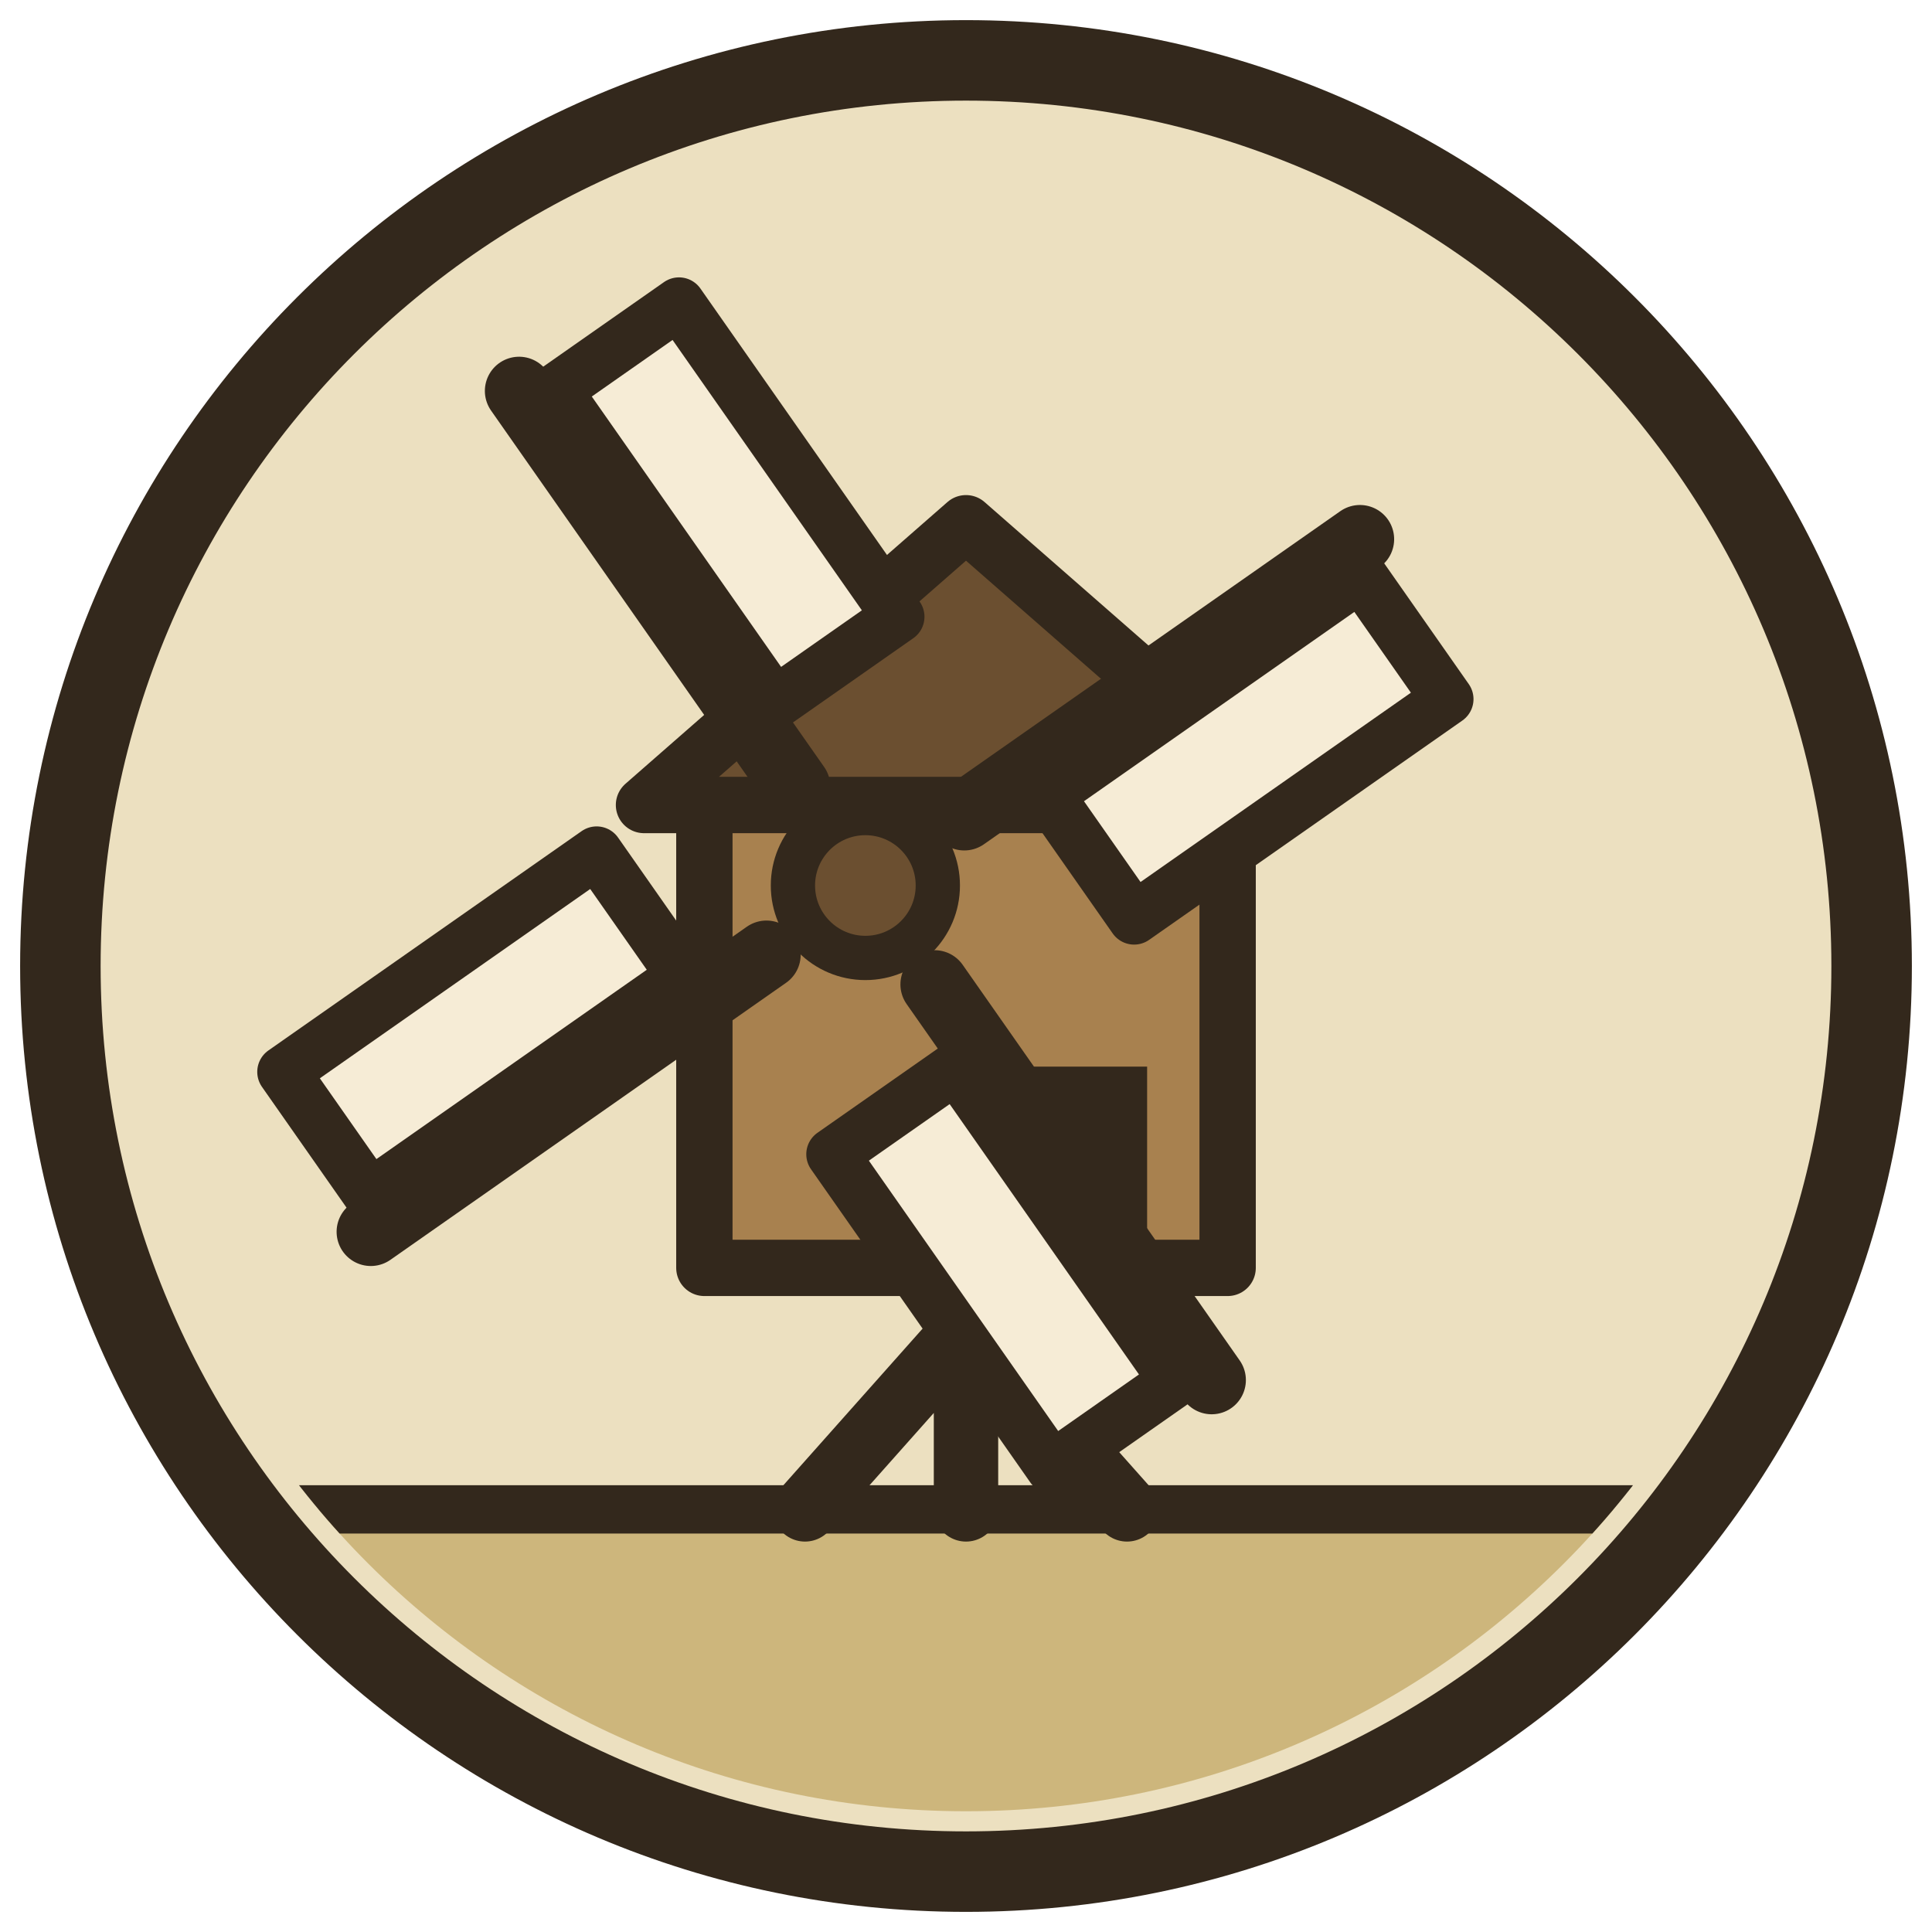
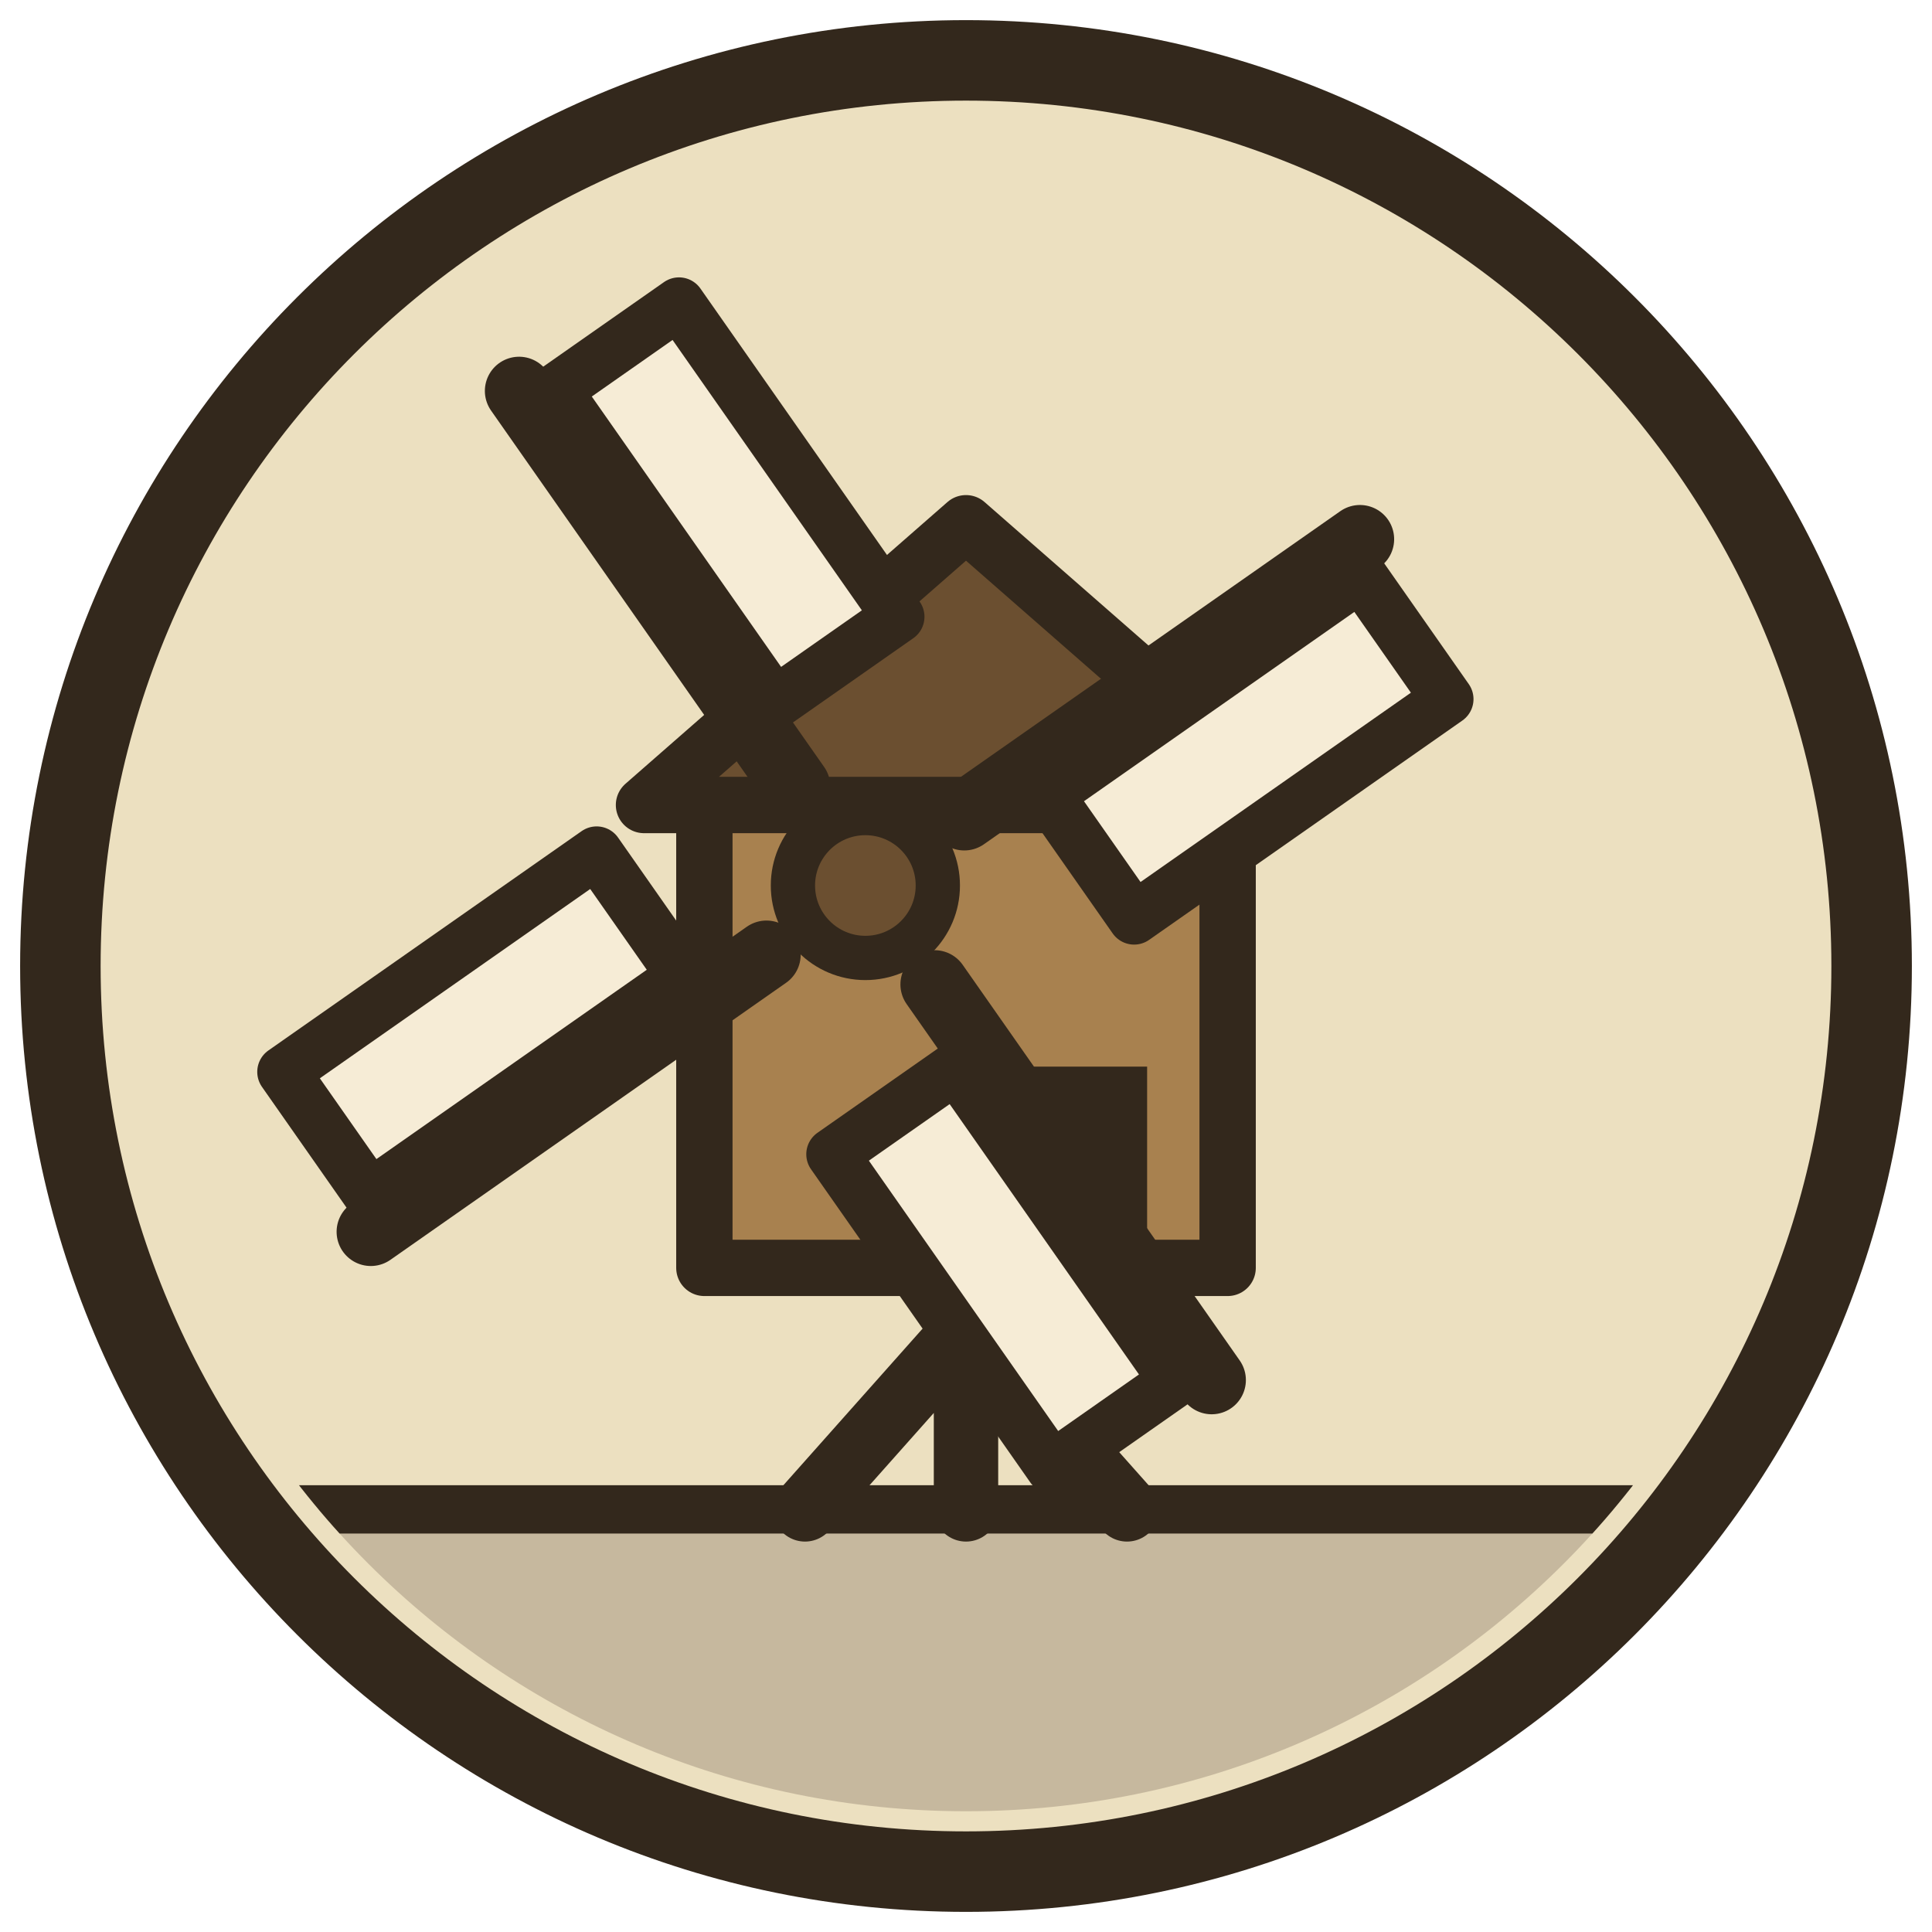
<svg xmlns="http://www.w3.org/2000/svg" viewBox="0 0 96 96">
  <defs>
    <clipPath id="inside">
      <circle cx="48" cy="48" r="42" />
    </clipPath>
    <g id="sail" stroke="#33281c" stroke-width="2.6" stroke-linejoin="round">
      <path d="M1.5 -10h7.5v-19h-7.5z" fill="#f6ecd6" />
      <path d="M0 -6V-30" stroke-linecap="round" stroke-width="3.4" />
    </g>
  </defs>
  <circle cx="48" cy="48" r="45" fill="#ece0c0" />
  <g clip-path="url(#inside)">
-     <path d="M0 75H96V96H0z" fill="#cdb67c" />
+     <path d="M0 75H96V96H0z" fill="#c6b89e" />
    <path d="M0 75H96" stroke="#33281c" stroke-width="2.4" />
  </g>
  <path d="M48 62V75M48 66 40 75M48 66l8 9" stroke="#33281c" stroke-width="3.2" stroke-linecap="round" fill="none" />
  <g stroke="#33281c" stroke-width="2.8" stroke-linejoin="round">
    <path d="M35 39h26v24H35z" fill="#a8814f" />
    <path d="M32 40 48 26 64 40z" fill="#6b4f30" />
    <path d="M50 53h7v10h-7z" fill="#33281c" stroke-width="0" />
  </g>
  <g transform="translate(43 44)">
    <use href="#sail" transform="rotate(-35)" />
    <use href="#sail" transform="rotate(55)" />
    <use href="#sail" transform="rotate(145)" />
    <use href="#sail" transform="rotate(235)" />
    <circle r="3.6" fill="#6b4f30" stroke="#33281c" stroke-width="2.2" />
  </g>
  <circle cx="48" cy="48" r="45" fill="none" stroke="#33281c" stroke-width="4" />
</svg>
